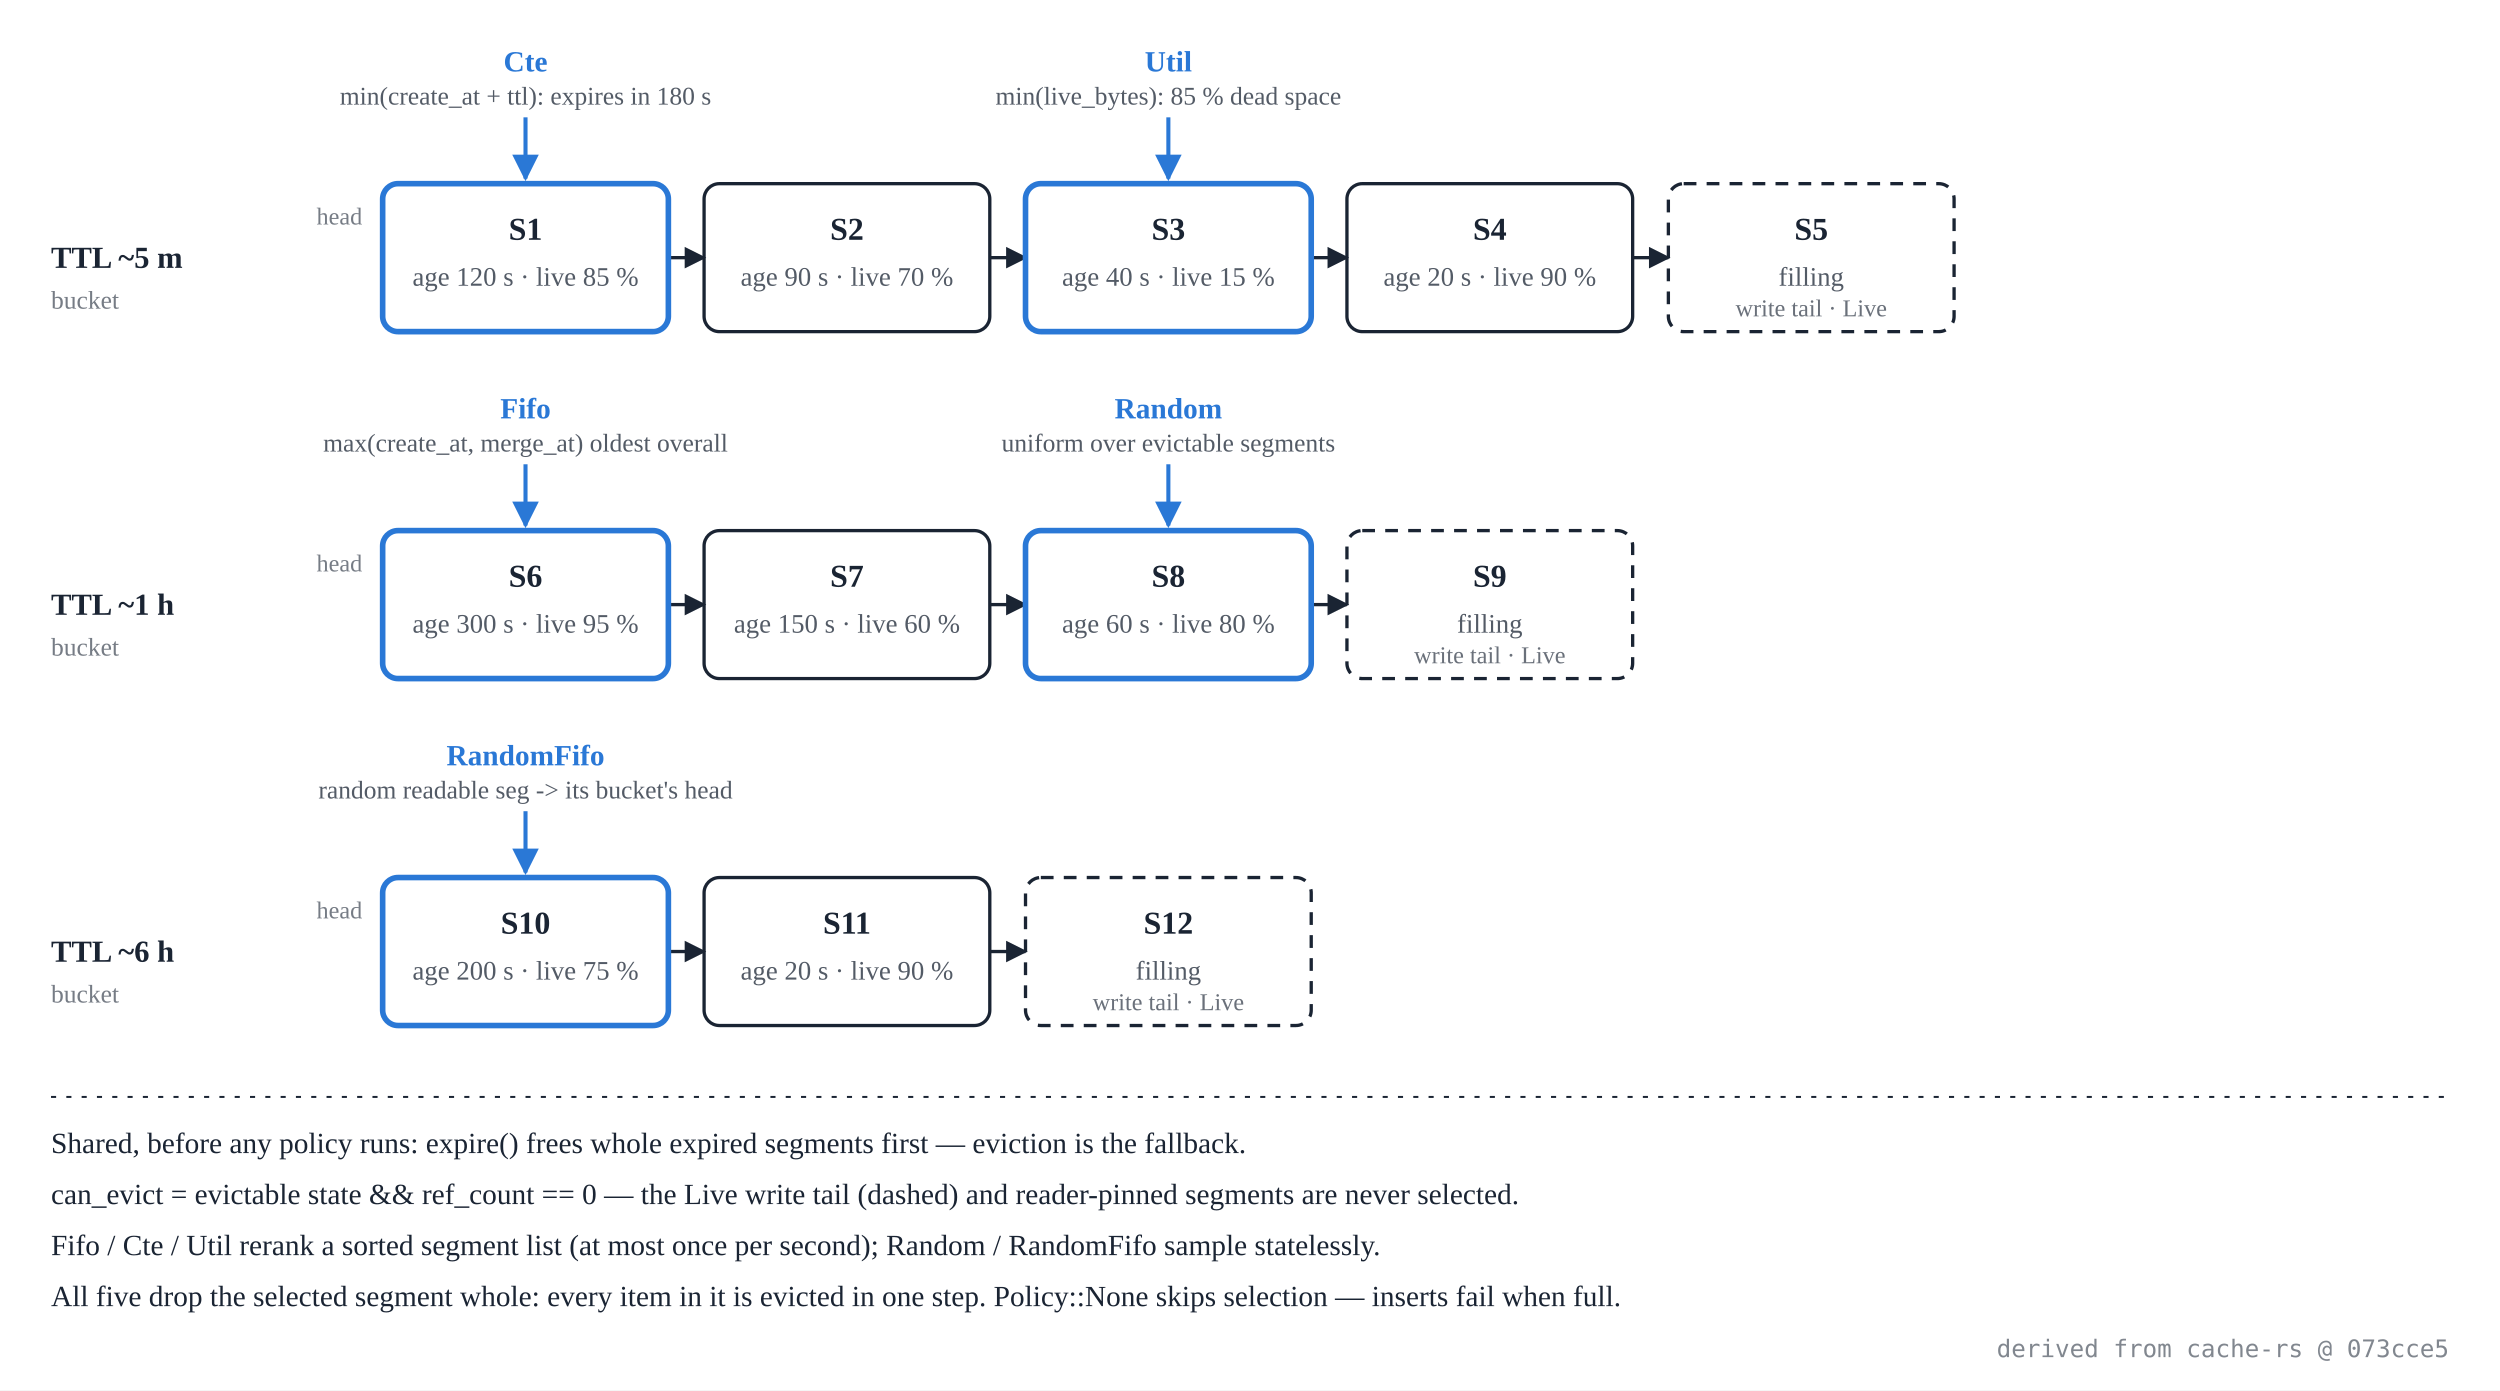
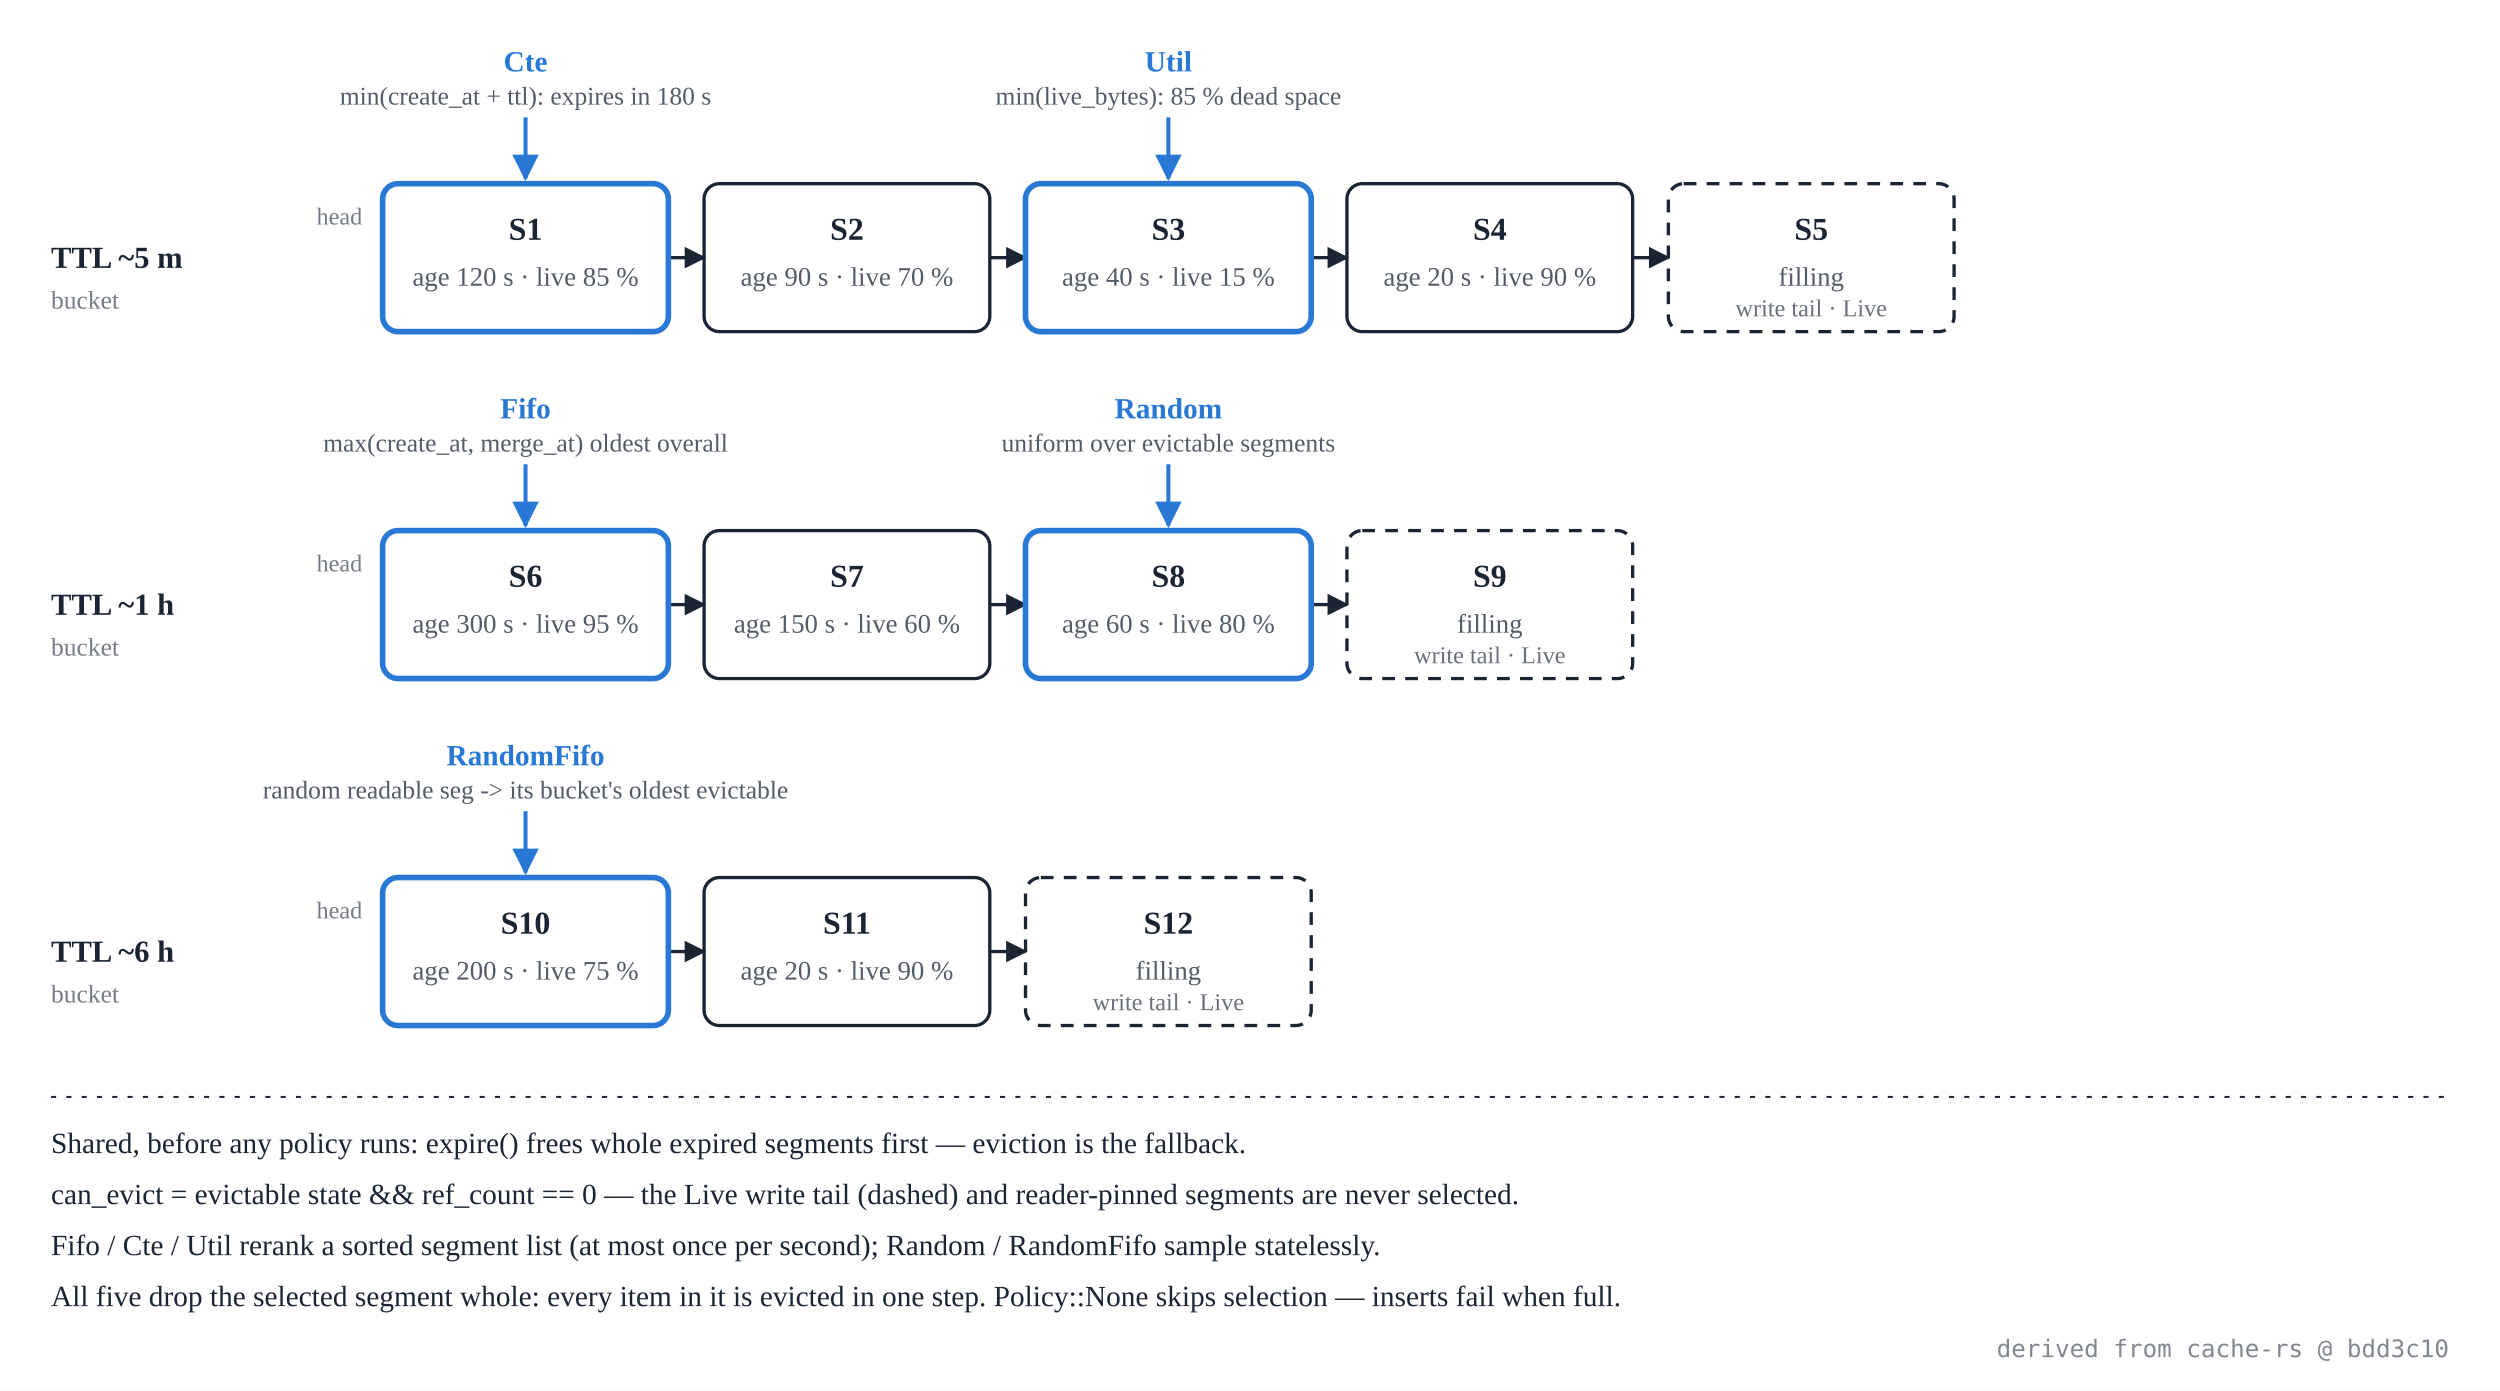
<svg xmlns="http://www.w3.org/2000/svg" viewBox="0 0 980 545" role="img" fill="none" stroke-linejoin="round">
  <defs>
    <marker id="MID" viewBox="0 0 10 10" refX="9" refY="5" markerWidth="6.5" markerHeight="6.5" orient="auto-start-reverse">
      <path d="M0 0 L10 5 L0 10 z" fill="#1a2433" stroke="none" />
    </marker>
    <marker id="MID-keep" viewBox="0 0 10 10" refX="9" refY="5" markerWidth="6.5" markerHeight="6.5" orient="auto-start-reverse">
      <path d="M0 0 L10 5 L0 10 z" fill="#2a78d6" stroke="none" />
    </marker>
    <marker id="MID-drop" viewBox="0 0 10 10" refX="9" refY="5" markerWidth="6.5" markerHeight="6.5" orient="auto-start-reverse">
      <path d="M0 0 L10 5 L0 10 z" fill="#eb6834" stroke="none" />
    </marker>
  </defs>
  <rect width="100%" height="100%" fill="white" />
  <text x="20" y="105" text-anchor="start" font-size="12" font-family="inherit" fill="#1a2433" stroke="none" font-weight="600">TTL ~5 m</text>
  <text x="20" y="121" text-anchor="start" font-size="10" font-family="inherit" fill="#1a2433" stroke="none" opacity="0.6">bucket</text>
  <line x1="262" y1="101" x2="276" y2="101" stroke="#1a2433" stroke-width="1.3" marker-end="url(#MID)" />
  <line x1="388" y1="101" x2="402" y2="101" stroke="#1a2433" stroke-width="1.3" marker-end="url(#MID)" />
  <line x1="514" y1="101" x2="528" y2="101" stroke="#1a2433" stroke-width="1.3" marker-end="url(#MID)" />
  <line x1="640" y1="101" x2="654" y2="101" stroke="#1a2433" stroke-width="1.3" marker-end="url(#MID)" />
  <text x="142" y="88" text-anchor="end" font-size="9.5" font-family="inherit" fill="#1a2433" stroke="none" opacity="0.6">head</text>
  <text x="20" y="241" text-anchor="start" font-size="12" font-family="inherit" fill="#1a2433" stroke="none" font-weight="600">TTL ~1 h</text>
  <text x="20" y="257" text-anchor="start" font-size="10" font-family="inherit" fill="#1a2433" stroke="none" opacity="0.6">bucket</text>
  <line x1="262" y1="237" x2="276" y2="237" stroke="#1a2433" stroke-width="1.3" marker-end="url(#MID)" />
  <line x1="388" y1="237" x2="402" y2="237" stroke="#1a2433" stroke-width="1.3" marker-end="url(#MID)" />
  <line x1="514" y1="237" x2="528" y2="237" stroke="#1a2433" stroke-width="1.3" marker-end="url(#MID)" />
  <text x="142" y="224" text-anchor="end" font-size="9.5" font-family="inherit" fill="#1a2433" stroke="none" opacity="0.6">head</text>
  <text x="20" y="377" text-anchor="start" font-size="12" font-family="inherit" fill="#1a2433" stroke="none" font-weight="600">TTL ~6 h</text>
  <text x="20" y="393" text-anchor="start" font-size="10" font-family="inherit" fill="#1a2433" stroke="none" opacity="0.6">bucket</text>
  <line x1="262" y1="373" x2="276" y2="373" stroke="#1a2433" stroke-width="1.3" marker-end="url(#MID)" />
  <line x1="388" y1="373" x2="402" y2="373" stroke="#1a2433" stroke-width="1.3" marker-end="url(#MID)" />
  <text x="142" y="360" text-anchor="end" font-size="9.5" font-family="inherit" fill="#1a2433" stroke="none" opacity="0.6">head</text>
  <rect x="150" y="72" width="112" height="58" rx="6" fill="none" stroke="#1a2433" stroke-width="1.3" />
  <text x="206" y="94" text-anchor="middle" font-size="12.5" font-family="inherit" fill="#1a2433" stroke="none" font-weight="600">S1</text>
  <text x="206" y="112" text-anchor="middle" font-size="10.5" font-family="inherit" fill="#1a2433" stroke="none" opacity="0.75">age 120 s · live 85 %</text>
  <rect x="150" y="72" width="112" height="58" rx="6" fill="none" stroke="#2a78d6" stroke-width="2.2" />
  <rect x="276" y="72" width="112" height="58" rx="6" fill="none" stroke="#1a2433" stroke-width="1.3" />
  <text x="332" y="94" text-anchor="middle" font-size="12.5" font-family="inherit" fill="#1a2433" stroke="none" font-weight="600">S2</text>
  <text x="332" y="112" text-anchor="middle" font-size="10.5" font-family="inherit" fill="#1a2433" stroke="none" opacity="0.75">age 90 s · live 70 %</text>
  <rect x="402" y="72" width="112" height="58" rx="6" fill="none" stroke="#1a2433" stroke-width="1.3" />
  <text x="458" y="94" text-anchor="middle" font-size="12.5" font-family="inherit" fill="#1a2433" stroke="none" font-weight="600">S3</text>
  <text x="458" y="112" text-anchor="middle" font-size="10.5" font-family="inherit" fill="#1a2433" stroke="none" opacity="0.75">age 40 s · live 15 %</text>
  <rect x="402" y="72" width="112" height="58" rx="6" fill="none" stroke="#2a78d6" stroke-width="2.2" />
  <rect x="528" y="72" width="112" height="58" rx="6" fill="none" stroke="#1a2433" stroke-width="1.3" />
  <text x="584" y="94" text-anchor="middle" font-size="12.5" font-family="inherit" fill="#1a2433" stroke="none" font-weight="600">S4</text>
  <text x="584" y="112" text-anchor="middle" font-size="10.5" font-family="inherit" fill="#1a2433" stroke="none" opacity="0.75">age 20 s · live 90 %</text>
  <rect x="654" y="72" width="112" height="58" rx="6" fill="none" stroke="#1a2433" stroke-width="1.3" stroke-dasharray="5 4" />
  <text x="710" y="94" text-anchor="middle" font-size="12.5" font-family="inherit" fill="#1a2433" stroke="none" font-weight="600">S5</text>
  <text x="710" y="112" text-anchor="middle" font-size="10.5" font-family="inherit" fill="#1a2433" stroke="none" opacity="0.75">filling</text>
  <text x="710" y="124" text-anchor="middle" font-size="9.5" font-family="inherit" fill="#1a2433" stroke="none" opacity="0.65">write tail · Live</text>
  <rect x="150" y="208" width="112" height="58" rx="6" fill="none" stroke="#1a2433" stroke-width="1.3" />
  <text x="206" y="230" text-anchor="middle" font-size="12.5" font-family="inherit" fill="#1a2433" stroke="none" font-weight="600">S6</text>
  <text x="206" y="248" text-anchor="middle" font-size="10.5" font-family="inherit" fill="#1a2433" stroke="none" opacity="0.75">age 300 s · live 95 %</text>
  <rect x="150" y="208" width="112" height="58" rx="6" fill="none" stroke="#2a78d6" stroke-width="2.2" />
  <rect x="276" y="208" width="112" height="58" rx="6" fill="none" stroke="#1a2433" stroke-width="1.3" />
  <text x="332" y="230" text-anchor="middle" font-size="12.5" font-family="inherit" fill="#1a2433" stroke="none" font-weight="600">S7</text>
  <text x="332" y="248" text-anchor="middle" font-size="10.5" font-family="inherit" fill="#1a2433" stroke="none" opacity="0.75">age 150 s · live 60 %</text>
  <rect x="402" y="208" width="112" height="58" rx="6" fill="none" stroke="#1a2433" stroke-width="1.3" />
  <text x="458" y="230" text-anchor="middle" font-size="12.5" font-family="inherit" fill="#1a2433" stroke="none" font-weight="600">S8</text>
  <text x="458" y="248" text-anchor="middle" font-size="10.5" font-family="inherit" fill="#1a2433" stroke="none" opacity="0.75">age 60 s · live 80 %</text>
  <rect x="402" y="208" width="112" height="58" rx="6" fill="none" stroke="#2a78d6" stroke-width="2.2" />
  <rect x="528" y="208" width="112" height="58" rx="6" fill="none" stroke="#1a2433" stroke-width="1.3" stroke-dasharray="5 4" />
  <text x="584" y="230" text-anchor="middle" font-size="12.5" font-family="inherit" fill="#1a2433" stroke="none" font-weight="600">S9</text>
  <text x="584" y="248" text-anchor="middle" font-size="10.5" font-family="inherit" fill="#1a2433" stroke="none" opacity="0.75">filling</text>
  <text x="584" y="260" text-anchor="middle" font-size="9.5" font-family="inherit" fill="#1a2433" stroke="none" opacity="0.65">write tail · Live</text>
  <rect x="150" y="344" width="112" height="58" rx="6" fill="none" stroke="#1a2433" stroke-width="1.3" />
  <text x="206" y="366" text-anchor="middle" font-size="12.5" font-family="inherit" fill="#1a2433" stroke="none" font-weight="600">S10</text>
  <text x="206" y="384" text-anchor="middle" font-size="10.5" font-family="inherit" fill="#1a2433" stroke="none" opacity="0.75">age 200 s · live 75 %</text>
  <rect x="150" y="344" width="112" height="58" rx="6" fill="none" stroke="#2a78d6" stroke-width="2.2" />
  <rect x="276" y="344" width="112" height="58" rx="6" fill="none" stroke="#1a2433" stroke-width="1.3" />
  <text x="332" y="366" text-anchor="middle" font-size="12.5" font-family="inherit" fill="#1a2433" stroke="none" font-weight="600">S11</text>
  <text x="332" y="384" text-anchor="middle" font-size="10.5" font-family="inherit" fill="#1a2433" stroke="none" opacity="0.75">age 20 s · live 90 %</text>
  <rect x="402" y="344" width="112" height="58" rx="6" fill="none" stroke="#1a2433" stroke-width="1.3" stroke-dasharray="5 4" />
  <text x="458" y="366" text-anchor="middle" font-size="12.5" font-family="inherit" fill="#1a2433" stroke="none" font-weight="600">S12</text>
  <text x="458" y="384" text-anchor="middle" font-size="10.5" font-family="inherit" fill="#1a2433" stroke="none" opacity="0.75">filling</text>
  <text x="458" y="396" text-anchor="middle" font-size="9.5" font-family="inherit" fill="#1a2433" stroke="none" opacity="0.65">write tail · Live</text>
  <text x="206" y="28" text-anchor="middle" font-size="11.5" font-family="inherit" fill="#2a78d6" stroke="none" font-weight="700">Cte</text>
  <text x="206" y="41" text-anchor="middle" font-size="10" font-family="inherit" fill="#1a2433" stroke="none" opacity="0.75">min(create_at + ttl): expires in 180 s</text>
  <line x1="206" y1="46" x2="206" y2="70" stroke="#2a78d6" stroke-width="1.6" marker-end="url(#MID-keep)" />
  <text x="458" y="28" text-anchor="middle" font-size="11.5" font-family="inherit" fill="#2a78d6" stroke="none" font-weight="700">Util</text>
  <text x="458" y="41" text-anchor="middle" font-size="10" font-family="inherit" fill="#1a2433" stroke="none" opacity="0.75">min(live_bytes): 85 % dead space</text>
  <line x1="458" y1="46" x2="458" y2="70" stroke="#2a78d6" stroke-width="1.6" marker-end="url(#MID-keep)" />
  <text x="206" y="164" text-anchor="middle" font-size="11.5" font-family="inherit" fill="#2a78d6" stroke="none" font-weight="700">Fifo</text>
  <text x="206" y="177" text-anchor="middle" font-size="10" font-family="inherit" fill="#1a2433" stroke="none" opacity="0.75">max(create_at, merge_at) oldest overall</text>
  <line x1="206" y1="182" x2="206" y2="206" stroke="#2a78d6" stroke-width="1.6" marker-end="url(#MID-keep)" />
  <text x="458" y="164" text-anchor="middle" font-size="11.5" font-family="inherit" fill="#2a78d6" stroke="none" font-weight="700">Random</text>
  <text x="458" y="177" text-anchor="middle" font-size="10" font-family="inherit" fill="#1a2433" stroke="none" opacity="0.75">uniform over evictable segments</text>
  <line x1="458" y1="182" x2="458" y2="206" stroke="#2a78d6" stroke-width="1.6" marker-end="url(#MID-keep)" />
  <text x="206" y="300" text-anchor="middle" font-size="11.5" font-family="inherit" fill="#2a78d6" stroke="none" font-weight="700">RandomFifo</text>
-   <text x="206" y="313" text-anchor="middle" font-size="10" font-family="inherit" fill="#1a2433" stroke="none" opacity="0.75">random readable seg -&gt; its bucket's head</text>
+   <text x="206" y="313" text-anchor="middle" font-size="10" font-family="inherit" fill="#1a2433" stroke="none" opacity="0.75">random readable seg -&gt; its bucket's oldest evictable</text>
  <line x1="206" y1="318" x2="206" y2="342" stroke="#2a78d6" stroke-width="1.6" marker-end="url(#MID-keep)" />
  <line x1="20" y1="430" x2="960" y2="430" stroke="#1a2433" stroke-width="0.8" stroke-dasharray="2 4" />
  <text x="20" y="452" text-anchor="start" font-size="11.5" font-family="inherit" fill="#1a2433" stroke="none">Shared, before any policy runs:  expire() frees whole expired segments first — eviction is the fallback.</text>
  <text x="20" y="472" text-anchor="start" font-size="11.5" font-family="inherit" fill="#1a2433" stroke="none">can_evict = evictable state &amp;&amp; ref_count == 0 — the Live write tail (dashed) and reader-pinned segments are never selected.</text>
  <text x="20" y="492" text-anchor="start" font-size="11.5" font-family="inherit" fill="#1a2433" stroke="none">Fifo / Cte / Util rerank a sorted segment list (at most once per second); Random / RandomFifo sample statelessly.</text>
  <text x="20" y="512" text-anchor="start" font-size="11.5" font-family="inherit" fill="#1a2433" stroke="none">All five drop the selected segment whole: every item in it is evicted in one step.  Policy::None skips selection — inserts fail when full.</text>
-   <text x="960" y="532" text-anchor="end" font-size="9.5" font-family="ui-monospace,monospace" fill="#1a2433" stroke="none" opacity="0.55">derived from cache-rs @ 073cce5</text>
+   <text x="960" y="532" text-anchor="end" font-size="9.5" font-family="ui-monospace,monospace" fill="#1a2433" stroke="none" opacity="0.55">derived from cache-rs @ bdd3c10</text>
</svg>
